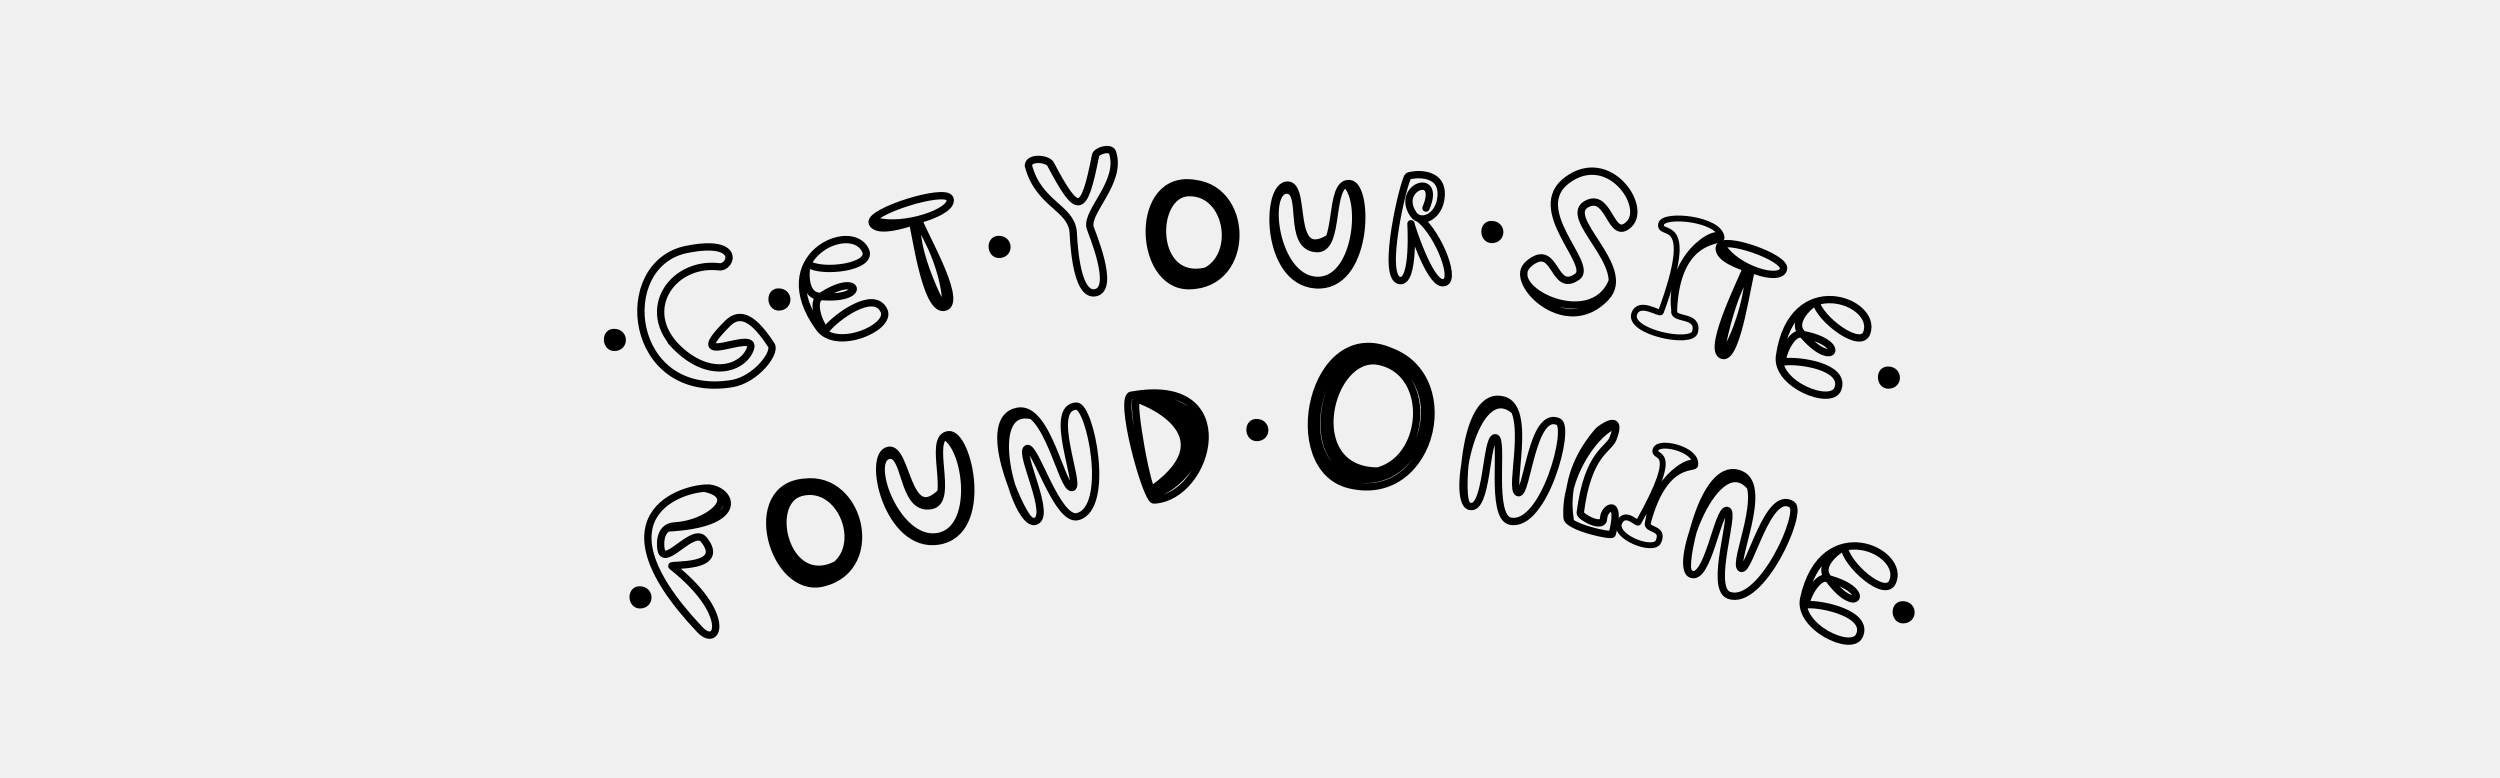
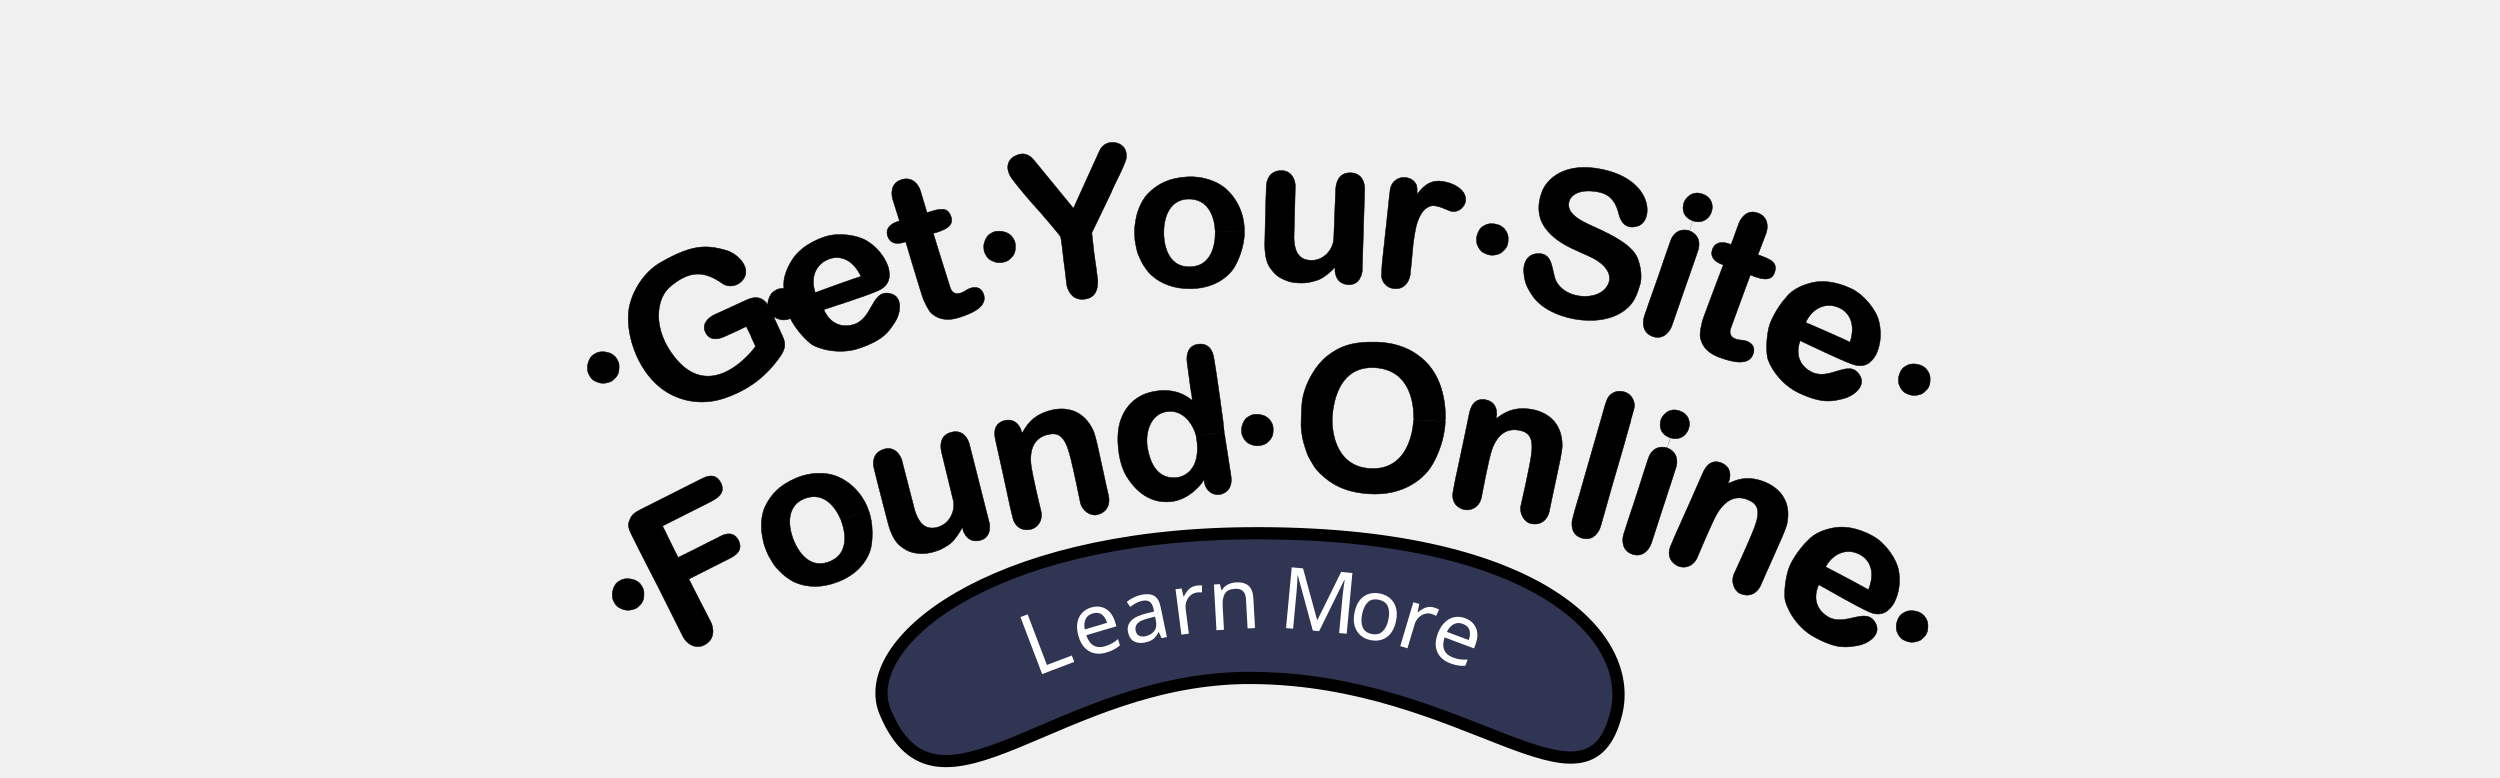
<svg xmlns="http://www.w3.org/2000/svg" width="100%" height="100%" viewBox="0 0 5120 1593" version="1.1" xml:space="preserve" style="fill-rule:evenodd;clip-rule:evenodd;stroke-linecap:round;stroke-linejoin:round;stroke-miterlimit:1.5;">
-   <g id="SEO">
-     <path id="Period" d="M1260.213,681.12C1238.633,677.856 1239.903,711.449 1257.934,711.434C1280.168,711.417 1279.446,681.003 1257.934,681C1240.969,680.997 1242.775,707.291 1259.051,707.118C1278.563,706.91 1278.913,685.145 1259.223,684.994C1244.505,684.881 1245.696,703.348 1259.137,703.105C1277.346,702.776 1275.385,688.963 1259.566,689.312C1246.604,689.597 1244.075,700.842 1263.232,696.96" style="fill:none;stroke:#000;stroke-width:15px;" />
-     <path id="G" d="M1399.033,723.115C1302.138,643.985 1373.186,534.552 1472.806,546.404C1497.823,549.38 1520.388,487.829 1406.125,510.852C1256.474,541.006 1285.619,819.911 1498.54,785.723C1547.76,777.82 1589.719,722.53 1579.677,706.981C1545.502,654.056 1516.932,635.593 1490.211,662.315C1391.633,760.894 1551.025,670.76 1536.96,713.539C1523.462,754.597 1448.425,783.367 1374.105,698.866" style="fill:none;stroke:#000;stroke-width:15px;" />
-     <path id="Period1" d="M1597.17,598.299C1575.59,595.036 1576.861,628.629 1594.892,628.614C1617.126,628.596 1616.403,598.183 1594.892,598.18C1577.927,598.177 1579.733,624.471 1596.009,624.297C1615.521,624.09 1615.871,602.325 1596.181,602.174C1581.463,602.061 1582.654,620.528 1596.095,620.285C1614.304,619.956 1612.343,606.143 1596.524,606.491C1583.562,606.777 1581.033,618.022 1600.19,614.139" style="fill:none;stroke:#000;stroke-width:15px;" />
-     <path id="E" d="M1771.995,511.748C1791.19,547.81 1680.219,560.443 1654.405,540.161C1651.225,537.662 1641.295,602.712 1676.276,606.69C1780.202,618.506 1761.428,551.042 1677.955,609.346C1659.237,622.42 1686.237,683.026 1693.394,673.696C1711.032,650.702 1790.336,591.52 1810.523,636.547C1826.169,671.446 1712.86,719.481 1678.04,671.97C1570.713,525.527 1744.493,449.868 1772.649,513.14" style="fill:none;stroke:#000;stroke-width:15px;" />
-     <path id="T" d="M1794.017,452.559C1849.037,469.08 1955.44,433.683 1945.445,406.893C1936.652,383.324 1777.257,433.984 1786.4,456.554C1795.682,479.467 1860.26,457.227 1867.97,454.823C1872.634,453.369 1894.12,644.929 1936.34,628.734C1972.472,614.874 1882.886,465.739 1881.519,449.542C1881.385,447.961 1864.202,480.615 1911.748,590.743C1948.658,676.237 1941.648,580.69 1907.64,506.887" style="fill:none;stroke:#000;stroke-width:15px;" />
-     <path id="Period2" d="M2048.112,490.639C2026.532,487.376 2027.803,520.968 2045.834,520.954C2068.068,520.936 2067.345,490.523 2045.834,490.52C2028.869,490.517 2030.675,516.81 2046.951,516.637C2066.463,516.43 2066.813,494.665 2047.123,494.514C2032.405,494.401 2033.596,512.868 2047.037,512.625C2065.246,512.296 2063.285,498.483 2047.466,498.831C2034.504,499.116 2031.975,510.362 2051.132,506.479" style="fill:none;stroke:#000;stroke-width:15px;" />
-     <path id="Y" d="M2106.098,339.058C2107.163,320.985 2145.388,324.398 2151.715,336.373C2207.452,441.858 2219.546,441.274 2243.657,318.422C2245.65,308.267 2274.592,300.453 2278.469,312.196C2298.244,372.091 2225.449,431.514 2232.292,464.891C2233.947,472.965 2285.626,590.691 2243.584,599.453C2201.603,608.202 2198.651,482.921 2197.875,474.805C2193.078,424.622 2127.297,418.477 2106.337,339.938" style="fill:none;stroke:#000;stroke-width:15px;" />
-     <path id="O" d="M2447.893,375.889C2320.793,353.365 2328.277,585.206 2434.473,585.106C2565.427,584.983 2561.171,375.086 2434.473,375.063C2334.555,375.045 2338.614,575.485 2434.473,574.29C2549.393,572.858 2550.444,385.88 2434.473,384.838C2347.79,384.059 2355.309,565.473 2434.473,563.797C2541.721,561.526 2527.641,392.069 2434.473,394.472C2358.13,396.442 2357.402,581.979 2470.232,555.185" style="fill:none;stroke:#000;stroke-width:15px;" />
-     <path id="U" d="M2722.508,487.336C2637.699,539.104 2677.193,381.039 2637.69,379.017C2590.848,376.618 2589.434,575.173 2693.989,583.299C2802.789,591.756 2805.35,381.382 2764.854,376.094C2718.582,370.052 2747.009,511.901 2696.485,509.219C2633.823,505.893 2675.231,386.031 2633.736,389.43C2589.773,393.031 2610.834,567.409 2694.299,574.092C2777.584,580.76 2796.212,412.238 2756.33,376.846" style="fill:none;stroke:#000;stroke-width:15px;" />
-     <path id="R" d="M2920.446,426.097C2953.308,348.864 2855.867,383.602 2894.912,439.283C2909.735,460.422 2948.959,444.777 2951.522,400.633C2954.669,346.444 2888.156,357.598 2883.962,360.974C2875.351,367.905 2827.784,566.347 2865.953,574.477C2897.966,581.296 2889.306,453.064 2889.687,458.344C2890.033,463.154 2926.639,576.032 2953.276,578.976C2987.116,582.716 2947.464,480.595 2907.48,448.231" style="fill:none;stroke:#000;stroke-width:15px;" />
-     <path id="Period3" d="M3057.272,460.101C3035.692,456.838 3036.962,490.43 3054.993,490.416C3077.227,490.398 3076.505,459.985 3054.993,459.981C3038.028,459.979 3039.835,486.272 3056.11,486.099C3075.622,485.892 3075.972,464.127 3056.282,463.976C3041.564,463.863 3042.755,482.33 3056.196,482.087C3074.405,481.758 3072.444,467.945 3056.626,468.293C3043.664,468.578 3041.134,479.824 3060.291,475.941" style="fill:none;stroke:#000;stroke-width:15px;" />
-     <path id="S" d="M3302.095,574.889C3260.455,684.399 3066.242,586.824 3135.074,536.78C3187.996,498.303 3180.147,602.414 3230.334,566.56C3265.205,541.647 3127.698,428.934 3209.931,368.557C3294.879,306.186 3374.503,422.706 3336.206,459.39C3298.817,495.204 3296.859,397.918 3253.148,416.041C3190.708,441.929 3347.17,546.965 3288.81,608.999C3215.456,686.971 3114.8,601.145 3120.915,557.715" style="fill:none;stroke:#000;stroke-width:15px;" />
-     <path id="I" d="M3525.648,486.016C3521.852,447.904 3406.28,436.273 3401.986,459.043C3396.533,487.958 3476.823,434.837 3401.396,639.141C3399.254,644.942 3357.356,613.954 3347.059,642.487C3333.549,679.923 3464.674,707.352 3471.474,679.822C3480.503,643.265 3427.866,656.719 3428.567,637.974C3434.532,478.442 3530.573,498.858 3525.648,486.016C3516.646,462.545 3411.547,526.732 3429.652,642.416" style="fill:none;stroke:#000;stroke-width:12px;" />
-     <path id="T1" d="M3528.607,506.29C3555.95,549.762 3644.891,578.706 3652.662,551.336C3659.499,527.256 3527.529,481.961 3521.458,505.413C3515.294,529.222 3569.679,546.169 3576.037,548.398C3579.884,549.746 3491.442,718.25 3527.884,727.974C3559.072,736.297 3580.004,565.453 3587.777,551.45C3588.536,550.083 3559.748,567.46 3532.052,683.489C3510.551,773.564 3557.102,691.536 3574.253,612.61" style="fill:none;stroke:#000;stroke-width:15px;" />
-     <path id="E1" d="M3823.627,680.325C3812.13,719.525 3723.97,650.955 3719.7,618.406C3719.174,614.395 3666.587,653.952 3688.812,681.257C3754.838,762.378 3788.595,701.024 3688.153,684.33C3665.631,680.587 3642.551,742.791 3654.191,741.126C3682.879,737.023 3780.954,750.174 3763.898,796.478C3750.678,832.366 3636.089,787.468 3644.422,729.155C3670.107,549.42 3847.24,616.858 3823.121,681.777" style="fill:none;stroke:#000;stroke-width:15px;" />
-     <path id="Period4" d="M3869.456,758.307C3847.876,755.043 3849.147,788.636 3867.177,788.622C3889.412,788.604 3888.689,758.191 3867.177,758.187C3850.213,758.185 3852.019,784.478 3868.294,784.305C3887.806,784.097 3888.157,762.332 3868.466,762.181C3853.749,762.069 3854.94,780.536 3868.38,780.293C3886.59,779.964 3884.629,766.151 3868.81,766.499C3855.848,766.784 3853.319,778.029 3872.476,774.147" style="fill:none;stroke:#000;stroke-width:15px;" />
-     <path id="Period5" d="M1312.716,1208.384C1291.136,1205.12 1292.407,1238.713 1310.437,1238.698C1332.672,1238.68 1331.949,1208.267 1310.437,1208.264C1293.473,1208.261 1295.279,1234.555 1311.554,1234.382C1331.066,1234.174 1331.417,1212.409 1311.726,1212.258C1297.009,1212.145 1298.199,1230.612 1311.64,1230.369C1329.85,1230.04 1327.889,1216.227 1312.07,1216.575C1299.108,1216.861 1296.578,1228.106 1315.736,1224.224" style="fill:none;stroke:#000;stroke-width:15px;" />
-     <path id="F" d="M1367.219,1081.315C1522.415,1073.405 1502.333,1009.101 1456.323,1000.204C1422.523,993.668 1197.157,1040.173 1433.441,1289.662C1471.258,1329.593 1499.781,1257.018 1376.004,1159.484C1370.13,1154.855 1489.656,1165.777 1441.605,1105.348C1420.385,1078.662 1366.025,1156.308 1354.965,1129.601C1352.197,1122.916 1346.611,1078.777 1382.25,1076.995C1449.705,1073.62 1519.971,1015.871 1442.419,999.879" style="fill:none;stroke:#000;stroke-width:15px;" />
-     <path id="O1" d="M1648.87,987.471C1520.058,995.792 1582.414,1219.215 1685.545,1193.886C1812.719,1162.651 1758.713,959.776 1635.637,989.858C1538.577,1013.581 1590.145,1207.317 1682.975,1183.38C1794.264,1154.683 1750.858,972.809 1637.96,999.352C1553.574,1019.192 1603.984,1193.624 1680.482,1173.187C1784.119,1145.498 1730.179,984.239 1640.249,1008.711C1566.561,1028.764 1609.938,1209.161 1713.171,1156.324" style="fill:none;stroke:#000;stroke-width:15px;" />
-     <path id="U1" d="M1927.179,1008.21C1856.489,1078.035 1858.711,915.126 1819.795,922.21C1773.65,930.61 1817.774,1124.204 1921.409,1108.155C2029.252,1091.454 1983.535,886.091 1942.905,890.224C1896.48,894.947 1956.656,1026.507 1906.863,1035.474C1845.106,1046.596 1857.945,920.435 1818.333,933.252C1776.365,946.832 1836.826,1111.744 1919.601,1099.121C2002.197,1086.527 1981.712,918.22 1934.78,892.91" style="fill:none;stroke:#000;stroke-width:15px;" />
-     <path id="N" d="M2114.357,851.549C2008.714,825.469 2079.353,1074.684 2118.79,1067.944C2156.854,1061.439 2086.121,927.757 2103.218,918.725C2119.651,910.044 2164.962,1069.446 2207.357,1057.958C2275.245,1039.563 2232.939,830.481 2204.445,831.692C2144.623,834.234 2214.725,995.652 2195.625,998.632C2174.302,1001.959 2145.965,830.808 2084.343,842.184C2003.07,857.187 2088.131,1047.055 2107.201,1062.971" style="fill:none;stroke:#000;stroke-width:15px;" />
-     <path id="D" d="M2318.433,809.175C2542.268,769.419 2478.694,1017.818 2363.286,1024.103C2347.234,1024.977 2288.018,807.366 2318.433,809.175C2566.499,823.932 2423.44,1007.361 2363.364,1010.24C2351.127,1010.826 2582.236,862.724 2327.772,817.724C2322.636,816.816 2551.471,860.536 2363.364,1010.24C2351.803,1019.441 2316.395,820.685 2327.772,817.724C2332.734,816.433 2521.213,886.081 2361.889,1000.71" style="fill:none;stroke:#000;stroke-width:15px;" />
-     <path id="Period6" d="M2575.996,865.701C2554.416,862.438 2555.686,896.03 2573.717,896.016C2595.951,895.998 2595.229,865.585 2573.717,865.581C2556.752,865.579 2558.559,891.872 2574.834,891.699C2594.346,891.492 2594.696,869.726 2575.006,869.576C2560.288,869.463 2561.479,887.93 2574.92,887.687C2593.129,887.358 2591.168,873.545 2575.35,873.893C2562.388,874.178 2559.858,885.424 2579.015,881.541" style="fill:none;stroke:#000;stroke-width:15px;" />
-     <path id="O2" d="M2849.065,720.06C2687.012,648.969 2622.162,958.384 2763.667,992.732C2938.162,1035.088 3000.231,755.778 2831.453,714.61C2698.35,682.143 2639.07,948.869 2767.158,978.411C2920.716,1013.828 2982.458,766.587 2828.298,727.552C2713.072,698.376 2664.543,941.032 2770.544,964.517C2914.152,996.332 2950.083,767.378 2825.189,740.31C2722.85,718.13 2662.004,963.568 2820.962,964.723" style="fill:none;stroke:#000;stroke-width:15px;" />
-     <path id="N1" d="M3102.061,841.192C3019.102,770.776 2971.31,1025.362 3009.619,1036.899C3046.595,1048.034 3042.83,896.838 3062.16,896.37C3080.739,895.919 3050.287,1058.814 3093.36,1067.418C3162.333,1081.195 3217.61,875.162 3191.56,863.551C3136.871,839.175 3127.715,1014.92 3109.288,1009.078C3088.716,1002.556 3139.599,836.706 3079.363,819.436C2999.917,796.657 2991.478,1004.537 3001.46,1027.283" style="fill:none;stroke:#000;stroke-width:15px;" />
-     <path id="L" d="M3300.415,874.001C3261.897,893.894 3203.633,978.252 3209.434,1060.466C3210.747,1079.08 3300.392,1099.338 3301.897,1093.548C3322.048,1015.996 3284.555,1039.768 3284.193,1061.487C3283.799,1085.109 3235.345,1057.884 3236.3,1050.391C3251.953,927.664 3294.309,921.438 3303.4,898.46C3325.849,841.715 3276.357,879.118 3273.458,882.453C3190.798,977.543 3217.624,1064.558 3216.025,1069.339" style="fill:none;stroke:#000;stroke-width:15px;" />
-     <path id="I1" d="M3471.813,952.218C3476.597,920.186 3398.465,901.466 3391.042,920.09C3381.615,943.74 3447.818,905.785 3355.544,1070.007C3352.924,1074.67 3329.814,1045.591 3317.092,1068.545C3300.4,1098.661 3386.275,1131.752 3396.368,1109.36C3409.772,1079.626 3370.533,1086.713 3374.673,1071.159C3409.903,938.788 3472.737,963.296 3471.813,952.218C3470.123,931.971 3384.506,977.201 3374.562,1074.943" style="fill:none;stroke:#000;stroke-width:12px;" />
-     <path id="N2" d="M3585.092,997.052C3514.331,914.387 3426.825,1158.192 3462.824,1175.65C3497.57,1192.5 3517.796,1042.616 3536.956,1045.215C3555.372,1047.712 3499.507,1203.729 3540.674,1219.045C3606.596,1243.571 3693.803,1048.892 3669.921,1033.303C3619.782,1000.573 3582.91,1172.65 3565.641,1163.964C3546.361,1154.267 3622.867,998.568 3566.126,971.976C3491.29,936.904 3450.037,1140.824 3456.29,1164.863" style="fill:none;stroke:#000;stroke-width:15px;" />
-     <path id="E2" d="M3876.378,1190.688C3861.936,1228.901 3779.242,1153.829 3777.458,1121.05C3777.238,1117.011 3721.797,1152.457 3741.882,1181.372C3801.553,1267.276 3839.875,1208.665 3740.992,1184.386C3718.819,1178.941 3691.079,1239.212 3702.812,1238.437C3731.728,1236.526 3828.521,1257.092 3807.995,1301.966C3792.086,1336.745 3681.241,1283.269 3693.981,1225.758C3733.251,1048.494 3904.746,1129.199 3875.763,1192.097" style="fill:none;stroke:#000;stroke-width:15px;" />
-     <path id="Period7" d="M3899.579,1238.922C3877.999,1235.658 3879.27,1269.251 3897.3,1269.236C3919.535,1269.219 3918.812,1238.805 3897.3,1238.802C3880.336,1238.799 3882.142,1265.093 3898.417,1264.92C3917.929,1264.712 3918.28,1242.947 3898.589,1242.796C3883.872,1242.683 3885.062,1261.15 3898.503,1260.907C3916.713,1260.578 3914.752,1246.765 3898.933,1247.114C3885.971,1247.399 3883.441,1258.644 3902.598,1254.762" style="fill:none;stroke:#000;stroke-width:15px;" />
+   <g id="Learn-More">
+     <path d="M2554.226,1092.185C3145.918,1086.976 3349.605,1302.898 3309.966,1461.281C3250.424,1699.189 3005.825,1391.756 2565.214,1388.41C2163.972,1385.363 1922.756,1720.206 1813.138,1458.839C1754.745,1319.612 2023.176,1096.859 2554.226,1092.185Z" style="fill:#2f3552;stroke:#000;stroke-width:25px;" />
+     <g transform="matrix(1,0,0,1,0.303095,30.52259)">
+       <g transform="matrix(0.934639,-0.355599,0.355599,0.934639,-343.7612,841.8401)">
+         <text x="2118.136px" y="1356.037px" style="font-family:'ArialRoundedMTBold', 'Arial Rounded MT Bold', sans-serif;font-size:175px;fill:#fff;">L</text>
+       </g>
+       <g transform="matrix(0.95871,-0.284386,0.284386,0.95871,-283.9716,683.6848)">
+         <text x="2212.455px" y="1319.77px" style="font-family:'ArialRoundedMTBold', 'Arial Rounded MT Bold', sans-serif;font-size:175px;fill:#fff;">e</text>
+       </g>
+       <g transform="matrix(0.97866,-0.205488,0.205488,0.97866,-216.1244,501.694)">
+         <text x="2307.357px" y="1291.384px" style="font-family:'ArialRoundedMTBold', 'Arial Rounded MT Bold', sans-serif;font-size:175px;fill:#fff;">a</text>
+       </g>
+       <g transform="matrix(0.991786,-0.127908,0.127908,0.991786,-142.8358,317.9865)">
+         <text x="2404.43px" y="1271.115px" style="font-family:'ArialRoundedMTBold', 'Arial Rounded MT Bold', sans-serif;font-size:175px;fill:#fff;">r</text>
+       </g>
+       <g transform="matrix(0.998465,-0.05539,0.05539,0.998465,-66.04314,139.0902)">
+         <text x="2476.144px" y="1260.953px" style="font-family:'ArialRoundedMTBold', 'Arial Rounded MT Bold', sans-serif;font-size:175px;fill:#fff;">n</text>
+       </g>
+       <g transform="matrix(0.995637,0.093314,-0.093314,0.995637,128.4511,-238.6938)">
+         <text x="2616.598px" y="1254.191px" style="font-family:'ArialRoundedMTBold', 'Arial Rounded MT Bold', sans-serif;font-size:175px;fill:#fff;">M</text>
+       </g>
+       <g transform="matrix(0.979075,0.203498,-0.203498,0.979075,315.6535,-534.0636)">
+         <text x="2754.785px" y="1267.877px" style="font-family:'ArialRoundedMTBold', 'Arial Rounded MT Bold', sans-serif;font-size:175px;fill:#fff;">o</text>
+       </g>
+       <g transform="matrix(0.958453,0.285251,-0.285251,0.958453,486.0893,-760.3395)">
+         <text x="2853.179px" y="1288.504px" style="font-family:'ArialRoundedMTBold', 'Arial Rounded MT Bold', sans-serif;font-size:175px;fill:#fff;">r</text>
+       </g>
+       <g transform="matrix(0.936737,0.350035,-0.350035,0.936737,642.2096,-939.0662)">
+         <text x="2919.023px" y="1307.134px" style="font-family:'ArialRoundedMTBold', 'Arial Rounded MT Bold', sans-serif;font-size:175px;fill:#fff;">e</text>
+       </g>
+     </g>
+   </g>
+   <g id="Copy-Font">
+     <g id="SEO">
+       <path id="Period" d="M1210.846,730.43C1209.016,732.577 1207.116,736.192 1205.819,739.195C1204.426,742.42 1202.981,748.11 1202.981,751.021C1202.981,753.977 1203.305,759.089 1203.711,760.913C1204.037,762.382 1205.52,766.035 1206.818,768.359C1208.735,771.792 1209.696,773.143 1210.846,774.299C1212.749,776.212 1213.595,777.704 1215.618,778.839C1219.18,780.837 1226.152,784.493 1233.077,784.92C1240.314,785.366 1246.401,783.217 1249.739,782.082C1253.605,780.768 1257.767,776.398 1259.849,774.299C1261.537,772.596 1262.584,771.573 1263.972,769.091C1265.279,766.755 1266.533,763.979 1266.902,762.398C1267.632,759.276 1267.956,755.18 1267.956,751.598C1267.956,748.584 1267.744,745.083 1266.541,741.752C1265.013,737.524 1262.944,734.133 1259.849,730.43C1258.31,728.588 1252.181,724.214 1248.799,723.006C1245.704,721.9 1239.088,720.401 1235.416,720.376C1229.949,720.338 1225.429,720.902 1221.394,722.919C1217.489,724.87 1213.477,727.341 1210.846,730.43Z" style="stroke:#000;stroke-width:1px;" />
+       <path id="G" d="M1353.472,794.624C1384.953,819.318 1433.094,832.756 1483.919,815.451C1523.158,802.092 1565.715,777.637 1599.334,727.817C1611.018,710.503 1607.532,698.974 1602.237,687.688C1602.021,687.226 1579.599,638.521 1577.011,632.768C1565.674,607.565 1548.036,605.316 1529.117,614.261C1528.316,614.64 1463.001,644.553 1462.489,644.804C1449.79,651.024 1437.032,663.942 1444.455,679.946C1452.858,698.064 1469.6,695.652 1483.066,689.663C1495.138,684.293 1528.066,669.173 1528.14,668.912C1528.236,668.571 1547.67,709.067 1547.271,709.608C1524.848,739.961 1449.749,815.315 1383.13,733.365C1333.214,671.963 1345.676,610.236 1371.231,588.195C1411.291,553.646 1441.435,553.746 1479.489,580.559C1492.89,590.002 1514.008,586.358 1524.035,569.194C1537.56,546.042 1509.045,519.32 1488.89,513.214C1443.337,499.414 1413.67,503.006 1353.263,537.267C1317.567,557.513 1293.184,598.812 1287.863,633.632C1280.943,678.921 1301.51,753.863 1353.472,794.624Z" style="stroke:#000;stroke-width:1px;" />
+       <path id="Period1" d="M1580.397,600.707C1578.567,602.854 1576.667,606.469 1575.37,609.472C1573.977,612.697 1572.532,618.387 1572.532,621.298C1572.532,624.254 1572.857,629.366 1573.262,631.19C1573.588,632.659 1575.071,636.311 1576.369,638.636C1578.286,642.068 1579.247,643.42 1580.397,644.576C1582.3,646.489 1583.146,647.981 1585.17,649.116C1588.731,651.114 1595.703,654.77 1602.628,655.197C1609.866,655.643 1615.952,653.494 1619.29,652.359C1623.156,651.044 1627.319,646.675 1629.4,644.576C1631.088,642.873 1632.135,641.85 1633.523,639.368C1634.83,637.032 1636.084,634.256 1636.454,632.674C1637.183,629.553 1637.508,625.457 1637.508,621.875C1637.508,618.86 1637.295,615.36 1636.092,612.029C1634.565,607.801 1632.495,604.41 1629.4,600.707C1627.861,598.865 1621.732,594.491 1618.35,593.283C1615.255,592.177 1608.639,590.678 1604.967,590.653C1599.5,590.615 1594.981,591.179 1590.945,593.195C1587.041,595.147 1583.029,597.618 1580.397,600.707Z" style="stroke:#000;stroke-width:1px;" />
+       <path id="e" d="M1605.526,592.871C1605.264,604.044 1610.72,634.462 1618.705,652.034C1625.899,667.867 1644.37,691.498 1660.877,704.194C1672.89,713.434 1717.169,727.86 1760.131,713.168C1812.125,695.386 1821.307,677.04 1833.258,659.039C1843.466,643.664 1850.772,608.909 1824.836,601.605C1783.578,589.987 1789.339,654.281 1746.025,665.248C1702.46,676.278 1687.021,634.17 1687.34,634.061C1708.908,626.734 1772.633,606.712 1798.326,595.337C1824.154,583.902 1823.462,563.369 1819.41,547.709C1819.312,547.328 1763.733,566.15 1763.294,565.962C1762.66,565.689 1669.619,598.937 1669.543,598.714C1659.376,568.783 1670.179,540.296 1698.489,530.249C1721.358,522.134 1747.28,532.005 1763.294,565.962C1763.335,566.048 1819.434,547.783 1819.41,547.709C1815.55,535.702 1804.324,511.333 1775.699,493.586C1754.73,480.585 1715.817,476.107 1689.65,484.771C1650.692,497.669 1631.319,517.924 1622.355,532.101C1600.174,567.179 1605.663,587.005 1605.526,592.871Z" style="stroke:#000;stroke-width:1px;" />
+       <path id="t" d="M1841.653,452.775C1838.074,453.298 1810.506,461.242 1817.797,483.473C1825.487,506.918 1851.852,496.052 1854.447,495.359C1854.56,495.329 1867.617,537.841 1867.697,538.049C1867.801,538.317 1883.542,589.937 1883.771,590.568C1884.031,591.282 1889.82,610.601 1891.397,613.73C1892.822,616.556 1900.457,635.32 1907.963,641.825C1917.922,650.456 1934.157,659.966 1965.28,649.961C1986.966,642.989 2025.379,628.691 2013.819,600.773C2007.467,585.434 1991.142,585.416 1976.038,596.086C1975.824,596.237 1952.347,612.49 1945.315,586.828C1945.241,586.559 1927.332,529.415 1927.299,529.35C1927.268,529.288 1911.104,478.055 1911.818,477.849C1929.842,472.631 1954.807,465.021 1947.925,444.183C1940.47,421.608 1923.168,427.882 1898.716,435.426C1898.327,435.545 1885.023,390.551 1884.965,390.371C1881.731,380.284 1870.444,361.156 1847.355,367.578C1821.372,374.805 1826.168,400.783 1828.186,408.018C1828.885,410.525 1841.776,452.758 1841.653,452.775Z" style="stroke:#000;stroke-width:1px;" />
+       <path id="Period2" d="M2022.555,483.437C2020.725,485.585 2018.825,489.2 2017.528,492.203C2016.135,495.428 2014.69,501.118 2014.69,504.029C2014.69,506.985 2015.015,512.096 2015.42,513.921C2015.747,515.39 2017.229,519.042 2018.527,521.367C2020.444,524.799 2021.405,526.151 2022.555,527.307C2024.458,529.22 2025.304,530.712 2027.328,531.847C2030.889,533.845 2037.862,537.501 2044.786,537.928C2052.024,538.374 2058.11,536.225 2061.448,535.09C2065.315,533.775 2069.477,529.406 2071.558,527.307C2073.246,525.604 2074.293,524.581 2075.682,522.099C2076.988,519.763 2078.242,516.986 2078.612,515.405C2079.341,512.284 2079.666,508.188 2079.666,504.606C2079.666,501.591 2079.454,498.091 2078.25,494.76C2076.723,490.532 2074.653,487.141 2071.558,483.437C2070.019,481.596 2063.89,477.222 2060.508,476.014C2057.413,474.908 2050.797,473.409 2047.125,473.384C2041.658,473.346 2037.139,473.909 2033.103,475.926C2029.199,477.878 2025.187,480.349 2022.555,483.437Z" style="stroke:#000;stroke-width:1px;" />
+       <path id="Y" d="M2077.955,319.962C2060.011,329.637 2060.609,349.61 2072.191,365.453C2089.575,389.232 2119.135,422.459 2122.482,425.855C2127.633,431.084 2172.207,483.219 2172.362,485.328C2172.742,490.496 2174.403,495.844 2176.614,517.337C2177.756,528.441 2178.697,536.542 2180.602,549.376C2182.172,559.957 2184.136,582.098 2184.668,584.301C2188.511,600.195 2199.272,615.813 2221.816,612.628C2244.371,609.44 2248.641,591.9 2248.2,574.126C2248.183,573.413 2245.694,553.626 2244.907,548.063C2244.099,542.35 2240.744,520.641 2240.504,517.216C2240.332,514.755 2236.186,477.55 2236.055,477.162C2235.893,476.682 2274.772,396.681 2275.325,395.094C2280.04,381.555 2305.966,335.266 2306.789,322.537C2307.691,308.589 2302.96,300.174 2292.614,294.725C2284.698,290.556 2262.275,287.216 2251.937,308.622C2251.476,309.577 2198.666,426.126 2198.389,426.2C2198.005,426.303 2120.096,331.133 2119.607,330.48C2107.798,314.73 2094.716,310.924 2077.955,319.962Z" style="stroke:#000;stroke-width:1px;" />
+       <path id="o" d="M2329.541,435.324C2327.524,440.503 2324.523,458.148 2323.79,466.651C2323.254,472.87 2323.838,485.72 2324.339,491.872C2324.6,495.086 2328.338,512.515 2329.13,515.933C2329.808,518.855 2338.21,537.888 2341.825,543.212C2351.327,557.208 2353.751,560.096 2362.72,567.389C2379.39,580.943 2404.24,591.895 2439.666,591.267C2495.904,590.269 2520.229,558.072 2524.873,551.913C2534.466,539.192 2549.943,502.778 2548.522,473.201C2548.519,473.154 2488.648,474.981 2488.619,475.117C2488.596,475.221 2492.827,543.24 2439.486,546.285C2386.385,549.316 2383.377,489.994 2383.456,476.379C2383.706,433.037 2403.389,407.967 2433.793,407.643C2489.977,407.044 2488.65,475.249 2488.619,475.117C2488.552,474.84 2548.371,473.061 2548.522,473.201C2548.53,473.209 2551.298,426.368 2514.481,390.25C2493.036,369.212 2459.859,360.651 2432.338,362.181C2392.453,364.398 2372.228,377.548 2355.971,391.756C2337.901,407.549 2331.656,429.897 2329.541,435.324Z" style="stroke:#000;stroke-width:1px;" />
+       <path id="u" d="M2652.825,380.884C2653.039,374.523 2648.772,349.903 2625.383,349.425C2598.449,348.875 2593.892,371.391 2593.469,380.294C2592.295,405.051 2590.115,500.765 2590.138,502.497C2590.32,515.671 2591.937,532.915 2599.243,545.544C2601.487,549.424 2609.364,560.118 2616.365,565.179C2623.293,570.189 2634.829,576.139 2648.053,578.368C2660.421,580.452 2674.989,579.615 2680.513,578.397C2693.173,575.607 2700.096,573.897 2708.039,569.114C2717.235,563.577 2727.876,554.139 2733.789,547.737C2734,547.509 2730.407,582.065 2762.191,583.018C2784.949,583.701 2790.175,559.758 2789.912,552.701C2789.895,552.242 2794.838,388.552 2794.872,387.45C2795.167,377.89 2791.695,355.07 2767.102,353.938C2745.921,352.963 2737.245,367.089 2735.49,386.086C2735.405,387.005 2731.586,485.959 2731.586,486.522C2731.607,508.383 2713.687,532.189 2687.71,533.123C2653.916,534.338 2650.727,504.981 2650.085,486.952C2650.07,486.534 2652.628,386.748 2652.825,380.884Z" style="stroke:#000;stroke-width:1px;" />
+       <path id="r" d="M2877.892,363.434C2867.885,362.496 2850.716,367.271 2846.998,388.569C2845.701,396 2840.272,452.371 2839.317,459.181C2838.261,466.716 2835.362,495.543 2835.111,498.274C2834.665,503.133 2832.809,516.12 2830.819,537.617C2830.755,538.3 2829.115,557.25 2829.362,565.532C2829.563,572.316 2835.267,588.753 2854.693,591.036C2872.468,593.125 2883.739,582.273 2887.797,564.671C2888.477,561.723 2887.735,563.76 2890.879,535.838C2891.604,529.408 2893.033,513.22 2893.25,509.935C2894.309,493.942 2899.106,467.444 2900.925,461.141C2908.644,434.402 2918.925,426.369 2927.648,422.774C2941.956,416.879 2965.208,431.71 2972.473,432.867C2982.462,434.457 2991.583,430.684 2998.01,420.956C3001.687,415.391 3003.21,407.816 2999.619,398.518C2995.655,388.254 2979.238,374.577 2952.482,371.227C2925.849,367.892 2911.297,386.035 2902.866,397.267C2902.817,397.331 2902.882,382.223 2900.165,377.267C2897.18,371.82 2890.975,364.662 2877.892,363.434Z" style="stroke:#000;stroke-width:1px;" />
+       <path id="Period3" d="M3031.714,468.168C3029.884,470.316 3027.985,473.931 3026.687,476.934C3025.294,480.159 3023.85,485.848 3023.85,488.76C3023.85,491.716 3024.174,496.827 3024.579,498.652C3024.906,500.12 3026.389,503.773 3027.687,506.098C3029.604,509.53 3030.565,510.882 3031.714,512.038C3033.618,513.951 3034.464,515.443 3036.487,516.578C3040.049,518.576 3047.021,522.232 3053.946,522.659C3061.183,523.105 3067.27,520.956 3070.608,519.821C3074.474,518.506 3078.636,514.137 3080.717,512.038C3082.406,510.335 3083.453,509.312 3084.841,506.83C3086.147,504.494 3087.401,501.717 3087.771,500.136C3088.501,497.015 3088.825,492.919 3088.825,489.336C3088.825,486.322 3088.613,482.822 3087.41,479.491C3085.882,475.262 3083.812,471.872 3080.717,468.168C3079.178,466.327 3073.05,461.953 3069.668,460.745C3066.573,459.639 3059.956,458.14 3056.284,458.115C3050.817,458.077 3046.298,458.64 3042.263,460.657C3038.358,462.609 3034.346,465.08 3031.714,468.168Z" style="stroke:#000;stroke-width:1px;" />
+       <path id="S" d="M3163.978,465.885C3192.29,506.499 3246.92,516.904 3272.735,534.767C3315.348,564.254 3292.609,597.494 3264.529,604.628C3230.861,613.181 3191.468,597.639 3183.732,566.989C3177.249,541.299 3176.34,515.978 3145.736,519.719C3124.188,522.352 3118.688,544.533 3120.906,560.204C3122.506,571.505 3122.499,582.393 3138.686,605.944C3156.244,631.492 3190.088,646.881 3222.981,653.095C3240.414,656.388 3285.302,661.859 3320.258,640.176C3347.775,623.107 3352.581,602.466 3358.793,582.713C3362.039,572.39 3362.46,552.473 3354.201,530.114C3343.817,502.004 3301.187,481.55 3271.488,467.656C3248.55,456.925 3207.102,441.753 3213.167,414.17C3217.047,396.52 3239.154,386.451 3274.157,393.407C3291.794,396.912 3306.761,407.024 3314.13,433.833C3315.564,439.049 3321.07,473.97 3354.65,462.82C3387.108,452.042 3386.448,369.103 3281.572,346.899C3204.659,330.616 3167.412,366.234 3157.417,394.163C3148.929,417.884 3148.092,443.096 3163.978,465.885Z" style="stroke:#000;stroke-width:1px;" />
+       <path id="i" d="M3467.147,452.263C3467.152,452.265 3460.076,472.639 3460.06,472.633C3444.498,467.574 3427.601,473.607 3420.897,494.571C3420.778,494.944 3421.909,491.286 3411.522,521.141C3407.375,533.057 3400.417,553.254 3397.975,560.81C3395.46,568.592 3382.722,604.022 3380.564,610.072C3380.325,610.741 3367.559,647.531 3367.322,648.325C3363.8,660.164 3363.13,681.379 3384.74,689.116C3405.099,696.405 3418.805,681.254 3423.948,667.361C3424.347,666.284 3435.555,634.182 3435.621,633.789C3435.652,633.601 3448.155,597.375 3448.385,596.883C3448.695,596.217 3467.765,541.659 3467.9,541.123C3468.159,540.096 3478.456,510.463 3478.488,510.326C3483.068,490.697 3474.163,478.398 3460.06,472.633C3460.052,472.63 3467.065,452.232 3467.147,452.263C3481.674,457.81 3498.126,452.205 3504.783,435.033C3509.45,422.995 3507.193,405.223 3487.703,397.669C3464.736,388.767 3451.36,407.241 3448.774,414.69C3444.067,428.255 3446.957,445.016 3467.147,452.263Z" style="stroke:#000;stroke-width:1px;" />
+       <path id="t1" d="M3544.702,500.746C3541.545,498.981 3514.84,488.496 3507.087,510.571C3498.911,533.85 3526.442,541.285 3528.922,542.315C3529.03,542.36 3513.502,584.034 3513.44,584.247C3513.359,584.523 3494.414,635.055 3494.212,635.695C3493.983,636.42 3486.812,655.269 3486.158,658.713C3485.568,661.821 3480.199,681.355 3482.193,691.086C3484.837,703.996 3491.925,721.425 3522.705,732.438C3544.153,740.112 3583.33,752.16 3591.159,722.975C3595.461,706.94 3582.521,696.985 3564.044,696.253C3563.782,696.243 3535.262,694.841 3545.309,670.202C3545.415,669.944 3566.002,613.709 3566.016,613.638C3566.029,613.569 3584.402,563.087 3585.093,563.358C3602.568,570.194 3627.006,579.357 3634.235,558.638C3642.067,536.19 3624.522,530.633 3600.532,521.728C3600.151,521.586 3616.994,477.794 3617.058,477.615C3620.633,467.644 3623.327,445.598 3601.101,436.634C3576.09,426.546 3564.076,450.073 3561.272,457.041C3560.3,459.456 3544.81,500.806 3544.702,500.746Z" style="stroke:#000;stroke-width:1px;" />
+       <path id="e1" d="M3655.861,611.661C3647.984,619.589 3631.017,645.418 3624.722,663.664C3619.05,680.103 3616.196,709.961 3619.441,730.532C3621.802,745.502 3644.011,786.435 3685.298,805.33C3735.265,828.197 3754.55,821.199 3775.608,816.358C3793.594,812.223 3822.807,792.027 3809.009,768.883C3787.061,732.065 3747.008,782.689 3708.029,760.848C3668.824,738.881 3686.59,697.7 3686.896,697.841C3707.59,707.362 3767.612,736.674 3794.083,746.095C3820.694,755.566 3834.318,740.188 3842.152,726.036C3842.342,725.692 3789.059,701.114 3788.87,700.675C3788.597,700.041 3698.201,660.159 3698.3,659.945C3711.513,631.228 3738.952,617.987 3766.409,630.173C3788.589,640.016 3800.609,665.014 3788.87,700.675C3788.84,700.766 3842.118,726.106 3842.152,726.036C3847.612,714.666 3856.23,689.258 3847.666,656.685C3841.393,632.824 3816.233,602.802 3791.284,591.087C3754.137,573.645 3726.142,575.016 3709.883,579.137C3669.652,589.334 3659.996,607.499 3655.861,611.661Z" style="stroke:#000;stroke-width:1px;" />
+       <path id="Period4" d="M3895.839,755.395C3894.009,757.542 3892.109,761.157 3890.812,764.16C3889.419,767.385 3887.974,773.075 3887.974,775.986C3887.974,778.942 3888.298,784.054 3888.704,785.878C3889.03,787.347 3890.513,791 3891.811,793.324C3893.728,796.757 3894.689,798.108 3895.839,799.264C3897.742,801.177 3898.588,802.669 3900.612,803.804C3904.173,805.802 3911.145,809.458 3918.07,809.885C3925.307,810.331 3931.394,808.182 3934.732,807.047C3938.598,805.733 3942.76,801.363 3944.842,799.264C3946.53,797.561 3947.577,796.538 3948.965,794.056C3950.272,791.72 3951.526,788.944 3951.895,787.363C3952.625,784.241 3952.949,780.145 3952.949,776.563C3952.949,773.549 3952.737,770.048 3951.534,766.717C3950.006,762.489 3947.937,759.098 3944.842,755.395C3943.303,753.553 3937.174,749.179 3933.792,747.971C3930.697,746.865 3924.081,745.366 3920.409,745.341C3914.942,745.303 3910.423,745.867 3906.387,747.883C3902.482,749.835 3898.47,752.306 3895.839,755.395Z" style="stroke:#000;stroke-width:1px;" />
+       <path id="Period5" d="M1261.749,1195.225C1259.919,1197.372 1258.02,1200.987 1256.722,1203.99C1255.329,1207.215 1253.885,1212.905 1253.885,1215.816C1253.885,1218.772 1254.209,1223.884 1254.614,1225.708C1254.941,1227.177 1256.424,1230.83 1257.722,1233.154C1259.638,1236.587 1260.6,1237.938 1261.749,1239.094C1263.653,1241.008 1264.499,1242.499 1266.522,1243.634C1270.083,1245.632 1277.056,1249.289 1283.98,1249.715C1291.218,1250.161 1297.305,1248.013 1300.643,1246.877C1304.509,1245.563 1308.671,1241.193 1310.752,1239.094C1312.441,1237.391 1313.487,1236.368 1314.876,1233.886C1316.182,1231.55 1317.436,1228.774 1317.806,1227.193C1318.536,1224.071 1318.86,1219.976 1318.86,1216.393C1318.86,1213.379 1318.648,1209.878 1317.444,1206.548C1315.917,1202.319 1313.847,1198.928 1310.752,1195.225C1309.213,1193.383 1303.085,1189.009 1299.703,1187.801C1296.608,1186.696 1289.991,1185.197 1286.319,1185.171C1280.852,1185.133 1276.333,1185.697 1272.298,1187.714C1268.393,1189.665 1264.381,1192.136 1261.749,1195.225Z" style="stroke:#000;stroke-width:1px;" />
+       <path id="F" d="M1288.352,1068.094C1284.588,1078.11 1289.973,1087.949 1294.948,1098.159C1307.85,1124.639 1336.274,1179.225 1347.282,1201.013C1358.459,1223.133 1354.263,1215.193 1368.518,1243.407C1374.208,1254.669 1388.304,1283.113 1398.048,1302.398C1408.484,1323.053 1427.813,1328.386 1442.101,1321.168C1465.32,1309.436 1461.723,1285.665 1455.677,1273.699C1454.568,1271.503 1410.301,1186.133 1411.056,1185.751C1417.821,1182.333 1428.756,1176.808 1453.835,1164.137C1481.194,1150.314 1476.292,1152.777 1494.774,1143.439C1504.587,1138.481 1523.184,1127.903 1512.435,1106.628C1502.677,1087.314 1484.593,1093.706 1477.639,1097.219C1449.425,1111.474 1389.605,1141.758 1388.895,1141.525C1388.185,1141.291 1357.447,1078.274 1357.11,1077.607C1357.084,1077.556 1438.211,1036.245 1454.531,1028C1471.969,1019.19 1486.044,1008.207 1476.247,988.816C1471.822,980.057 1462.377,967.667 1437.776,980.097C1401.075,998.64 1339.684,1029.522 1311.855,1043.535C1295.458,1051.791 1292.718,1056.477 1288.352,1068.094Z" style="stroke:#000;stroke-width:1px;" />
+       <path id="o1" d="M1559.319,1082.513C1559.182,1088.07 1562.358,1105.684 1564.559,1113.93C1566.169,1119.961 1571.088,1131.847 1573.649,1137.462C1574.988,1140.396 1584.428,1155.516 1586.335,1158.461C1587.966,1160.979 1602.338,1176.022 1607.548,1179.8C1621.242,1189.733 1624.503,1191.624 1635.417,1195.434C1655.702,1202.514 1682.795,1204.366 1715.898,1191.732C1768.447,1171.675 1780.378,1133.127 1782.652,1125.756C1787.349,1110.531 1789.525,1071.025 1778.134,1043.692C1778.116,1043.649 1722.431,1065.721 1722.45,1065.858C1722.464,1065.964 1749.566,1128.494 1700.437,1149.49C1651.529,1170.392 1628.534,1115.626 1623.979,1102.796C1609.48,1061.95 1619.469,1031.681 1647.951,1021.041C1700.586,1001.378 1722.524,1065.972 1722.45,1065.858C1722.293,1065.621 1777.945,1043.613 1778.134,1043.692C1778.145,1043.697 1764.824,998.704 1717.922,977.254C1690.601,964.759 1656.49,967.986 1631.129,978.781C1594.372,994.425 1579.822,1013.667 1569.363,1032.556C1557.739,1053.55 1559.462,1076.691 1559.319,1082.513Z" style="stroke:#000;stroke-width:1px;" />
+       <path id="u1" d="M1846.93,942.23C1845.392,936.055 1834.538,913.548 1811.914,919.502C1785.861,926.358 1787.652,949.26 1789.688,957.938C1795.346,982.068 1819.493,1074.712 1819.991,1076.371C1823.777,1088.99 1830.061,1105.13 1840.55,1115.272C1843.772,1118.387 1854.279,1126.512 1862.399,1129.46C1870.436,1132.378 1883.161,1134.937 1896.489,1133.454C1908.955,1132.068 1922.735,1127.268 1927.713,1124.583C1939.123,1118.427 1945.311,1114.886 1951.639,1108.108C1958.964,1100.261 1966.61,1088.267 1970.541,1080.49C1970.681,1080.212 1976.701,1114.429 2007.528,1106.631C2029.601,1101.048 2028.061,1076.59 2025.874,1069.875C2025.731,1069.438 1985.603,910.666 1985.334,909.597C1982.996,900.323 1973.4,879.329 1949.439,884.984C1928.802,889.854 1924.332,905.817 1927.853,924.567C1928.023,925.475 1951.483,1021.683 1951.638,1022.224C1957.652,1043.242 1946.946,1071.049 1922.22,1079.07C1890.055,1089.504 1878.938,1062.147 1873.378,1044.984C1873.249,1044.587 1848.348,947.924 1846.93,942.23Z" style="stroke:#000;stroke-width:1px;" />
+       <path id="n" d="M2057.653,861.247C2045.986,864.009 2032.466,872.674 2038.618,900.582C2044.96,929.346 2057.995,986.683 2062.85,1010.605C2067.78,1034.897 2068.544,1036.769 2073.898,1059.435C2079.697,1083.988 2099.006,1087.35 2111.617,1084.007C2125.672,1080.282 2137.323,1064.933 2131.336,1044.062C2131.262,1043.807 2113.048,969.007 2111.365,949.351C2108.491,915.78 2120.813,896.223 2145.539,890.098C2166.653,884.867 2180.003,891.933 2190.28,929.237C2198.42,958.789 2212.347,1028.264 2212.381,1028.454C2215.382,1045.383 2232.936,1057.073 2245.79,1054.41C2269.972,1049.401 2273.399,1029.176 2270.468,1015.88C2270.416,1015.645 2264.738,991.214 2263.844,986.494C2261.953,976.514 2264.573,990.931 2258.558,961.852C2256.335,951.108 2247.147,909.864 2247.022,909.395C2246.887,908.885 2242.142,888.93 2239.683,883.38C2219.198,837.13 2180.624,833.513 2153.805,839.874C2110.374,850.175 2099.657,877.514 2093.391,886.883C2093.234,887.118 2086.759,854.354 2057.653,861.247Z" style="stroke:#000;stroke-width:1px;" />
+       <path id="d" d="M2371.129,800.536C2322.822,805.934 2301.262,838.194 2293.461,865.686C2284.956,895.661 2289.646,946.864 2307.182,975.467C2321.312,998.514 2349.268,1031.314 2395.979,1027.616C2440.106,1024.121 2465.887,983.001 2465.889,983.02C2467.911,1006.654 2485.344,1014.953 2498.131,1012.764C2513.801,1010.082 2524.867,996.613 2520.933,973.724C2520.527,971.358 2507.169,884.467 2507.515,884.42C2508.051,884.347 2449.787,892.756 2449.827,892.982C2462.583,965.731 2421.095,976.845 2410.01,977.996C2368.719,982.282 2355.248,945.422 2350.303,918.59C2344.542,887.339 2355.466,847.983 2389.523,842.975C2422.551,838.119 2443.427,867.897 2449.827,892.982C2449.924,893.364 2506.836,884.443 2507.515,884.42C2508.132,884.4 2490.537,756.858 2486.996,738.919C2485.755,732.631 2483.97,701.177 2453.687,704.92C2434.039,707.348 2429.078,725.358 2431.041,741.027C2436.121,781.588 2441.947,820.395 2441.754,820.235C2413.463,796.691 2384.658,799.024 2371.129,800.536Z" style="stroke:#000;stroke-width:1px;" />
+       <path id="Period6" d="M2550.438,858.499C2548.608,860.647 2546.709,864.262 2545.411,867.265C2544.018,870.49 2542.574,876.179 2542.574,879.091C2542.574,882.046 2542.898,887.158 2543.303,888.982C2543.63,890.451 2545.113,894.104 2546.411,896.429C2548.328,899.861 2549.289,901.213 2550.438,902.369C2552.342,904.282 2553.188,905.774 2555.211,906.909C2558.773,908.907 2565.745,912.563 2572.67,912.99C2579.907,913.436 2585.994,911.287 2589.332,910.152C2593.198,908.837 2597.36,904.468 2599.441,902.369C2601.13,900.666 2602.177,899.643 2603.565,897.161C2604.872,894.825 2606.125,892.048 2606.495,890.467C2607.225,887.346 2607.549,883.25 2607.549,879.667C2607.549,876.653 2607.337,873.153 2606.134,869.822C2604.606,865.593 2602.536,862.203 2599.441,858.499C2597.902,856.658 2591.774,852.284 2588.392,851.076C2585.297,849.97 2578.68,848.471 2575.008,848.446C2569.541,848.408 2565.022,848.971 2560.987,850.988C2557.082,852.94 2553.07,855.411 2550.438,858.499Z" style="stroke:#000;stroke-width:1px;" />
+       <path id="O" d="M2675.271,790.156C2670.487,802.726 2666.66,816.341 2665.958,830.653C2665.548,839.012 2664.355,861.865 2664.501,870.137C2664.711,881.983 2666.823,892.255 2667.511,896.908C2668.099,900.887 2675.431,927.554 2679.684,935.06C2690.863,954.793 2692.776,959.36 2703.97,970.077C2724.775,989.997 2752.302,1008.015 2803.159,1011.351C2878.403,1016.287 2914.428,976.332 2923.83,965.29C2937.677,949.025 2957.76,908.663 2959.996,863.227C2959.999,863.164 2894.992,859.859 2894.938,860.037C2894.897,860.173 2893.135,963.762 2806.867,959.531C2728.797,955.702 2727.033,870.064 2728.614,851.88C2733.649,793.991 2759.027,749.037 2816.99,753.12C2903.436,759.209 2894.966,860.216 2894.938,860.037C2894.879,859.66 2959.809,863.025 2959.996,863.227C2960.006,863.239 2965.925,792.937 2925.544,746.972C2896.349,713.739 2856.506,701.533 2819.566,700.592C2766.029,699.229 2741.3,710.996 2717.654,729.609C2692.374,749.509 2678.048,782.858 2675.271,790.156Z" style="stroke:#000;stroke-width:1px;" />
+       <path id="n1" d="M3042.645,818.712C3030.874,816.432 3014.987,818.77 3009.117,846.738C3003.068,875.566 2991.369,933.19 2985.956,956.992C2980.46,981.162 2980.387,983.182 2975.945,1006.044C2971.134,1030.81 2987.351,1041.816 3000.221,1043.955C3014.564,1046.34 3031.497,1037.14 3034.623,1015.654C3034.661,1015.391 3048.821,939.72 3055.371,921.111C3066.558,889.327 3085.832,876.568 3110.889,881.154C3132.286,885.07 3141.549,897 3135.574,935.23C3130.841,965.515 3114.963,1034.571 3114.916,1034.757C3110.689,1051.423 3121.882,1069.298 3134.694,1072.157C3158.797,1077.537 3170.239,1060.51 3173.035,1047.186C3173.084,1046.95 3177.956,1022.345 3179.082,1017.676C3181.463,1007.8 3177.922,1022.02 3184.398,993.039C3186.79,982.332 3195.378,940.959 3195.457,940.48C3195.543,939.959 3199.424,919.818 3199.466,913.748C3199.814,863.166 3166.141,844.006 3139.079,838.774C3095.254,830.302 3074.242,850.814 3064.678,856.777C3064.437,856.927 3072.01,824.399 3042.645,818.712Z" style="stroke:#000;stroke-width:1px;" />
+       <path id="l" d="M3286.28,832.829C3285.88,834.031 3279.114,857.829 3278.962,858.642C3278.837,859.315 3261.423,919.449 3261.214,920.465C3261.071,921.154 3245.17,976.364 3244.992,976.774C3244.76,977.309 3234.751,1012.768 3234.637,1013.284C3234.504,1013.878 3225.994,1042.388 3225.845,1042.819C3225.686,1043.28 3219.974,1064.147 3219.73,1066.14C3218.327,1077.606 3218.959,1095.932 3239.998,1102.105C3257.761,1107.316 3271.281,1097.302 3277.606,1079.558C3278.777,1076.273 3279.89,1071.553 3280.16,1070.649C3280.351,1070.007 3285.641,1051.564 3285.876,1050.705C3286.047,1050.083 3303.399,989.178 3303.653,987.841C3303.862,986.74 3320.881,929.221 3321.067,928.221C3321.243,927.275 3335.722,876.15 3335.965,875.537C3336.079,875.25 3344.098,847.558 3343.99,847.893C3343.87,848.267 3346.723,837.716 3347.263,832.966C3348.06,825.967 3345.008,807.852 3325.905,802.395C3310.145,797.893 3296.641,806.059 3291.536,817.545C3289.052,823.133 3286.595,831.881 3286.28,832.829Z" style="stroke:#000;stroke-width:1px;" />
+       <path id="i1" d="M3420.825,896.628C3420.829,896.629 3414.17,917.143 3414.154,917.138C3398.492,912.398 3381.722,918.774 3375.447,939.87C3375.335,940.245 3376.391,936.565 3366.615,966.625C3362.712,978.624 3356.167,998.959 3353.88,1006.562C3351.524,1014.394 3339.511,1050.077 3337.476,1056.169C3337.252,1056.842 3325.238,1093.885 3325.018,1094.684C3321.737,1106.593 3321.5,1127.816 3343.263,1135.111C3363.767,1141.984 3377.161,1126.557 3382.02,1112.562C3382.397,1111.477 3392.948,1079.153 3393.005,1078.758C3393.033,1078.57 3404.795,1042.096 3405.014,1041.6C3405.312,1040.928 3423.264,985.993 3423.389,985.454C3423.627,984.422 3433.317,954.585 3433.346,954.448C3437.525,934.729 3428.372,922.614 3414.154,917.138C3414.146,917.135 3420.742,896.598 3420.825,896.628C3435.461,901.877 3451.796,895.938 3458.101,878.633C3462.522,866.503 3459.903,848.781 3440.263,841.626C3417.119,833.194 3404.123,851.936 3401.689,859.437C3397.259,873.095 3400.49,889.794 3420.825,896.628Z" style="stroke:#000;stroke-width:1px;" />
+       <path id="n2" d="M3525.996,948.215C3514.958,943.533 3498.932,942.511 3487.365,968.643C3475.444,995.578 3451.998,1049.501 3441.746,1071.653C3431.335,1094.148 3430.843,1096.109 3421.737,1117.544C3411.872,1140.765 3425.441,1154.907 3437.583,1159.681C3451.115,1165.001 3469.593,1159.53 3477.126,1139.166C3477.218,1138.917 3506.829,1067.855 3517.112,1051.018C3534.674,1022.263 3556.183,1013.798 3579.736,1023.503C3599.848,1031.79 3606.422,1045.388 3592.615,1081.535C3581.677,1110.17 3551.763,1174.403 3551.678,1174.576C3544.072,1189.995 3551.297,1209.809 3563.232,1215.275C3585.686,1225.557 3600.423,1211.288 3605.933,1198.838C3606.031,1198.618 3615.921,1175.567 3617.995,1171.235C3622.38,1162.072 3615.955,1175.242 3628.326,1148.246C3632.896,1138.272 3649.913,1099.596 3650.091,1099.143C3650.283,1098.652 3658.275,1079.761 3659.58,1073.833C3670.457,1024.433 3641.514,998.679 3616.135,987.925C3575.037,970.509 3550.212,986.195 3539.616,990.035C3539.349,990.131 3553.532,959.895 3525.996,948.215Z" style="stroke:#000;stroke-width:1px;" />
+       <path id="e2" d="M3700.319,1109.261C3691.886,1116.595 3673.084,1141.12 3665.477,1158.859C3658.624,1174.842 3653.605,1204.413 3655.343,1225.165C3656.609,1240.268 3675.779,1282.709 3715.581,1304.559C3763.751,1331.002 3783.495,1325.427 3804.848,1322.131C3823.088,1319.317 3853.693,1301.301 3841.617,1277.214C3822.407,1238.896 3778.776,1286.47 3741.49,1261.85C3703.988,1237.087 3724.704,1197.308 3724.999,1197.471C3744.945,1208.474 3802.674,1242.077 3828.389,1253.4C3854.24,1264.783 3868.948,1250.437 3877.791,1236.892C3878.005,1236.564 3826.652,1208.172 3826.496,1207.721C3826.27,1207.069 3739.017,1160.712 3739.131,1160.506C3754.399,1132.827 3782.729,1121.618 3809.226,1135.77C3830.631,1147.203 3840.8,1173.009 3826.496,1207.721C3826.46,1207.809 3877.752,1236.96 3877.791,1236.892C3884.064,1225.951 3894.508,1201.237 3888.338,1168.127C3883.818,1143.873 3860.911,1112.099 3836.88,1098.599C3801.101,1078.5 3773.081,1077.829 3756.565,1080.756C3715.699,1087.997 3704.746,1105.411 3700.319,1109.261Z" style="stroke:#000;stroke-width:1px;" />
+       <path id="Period7" d="M3891.321,1260.764C3889.491,1262.912 3887.591,1266.527 3886.294,1269.529C3884.901,1272.754 3883.456,1278.444 3883.456,1281.355C3883.456,1284.311 3883.781,1289.423 3884.186,1291.247C3884.513,1292.716 3885.995,1296.369 3887.294,1298.694C3889.21,1302.126 3890.172,1303.478 3891.321,1304.633C3893.225,1306.547 3894.071,1308.039 3896.094,1309.174C3899.655,1311.172 3906.628,1314.828 3913.552,1315.255C3920.79,1315.7 3926.877,1313.552 3930.214,1312.417C3934.081,1311.102 3938.243,1306.733 3940.324,1304.633C3942.012,1302.93 3943.059,1301.908 3944.448,1299.426C3945.754,1297.09 3947.008,1294.313 3947.378,1292.732C3948.108,1289.611 3948.432,1285.515 3948.432,1281.932C3948.432,1278.918 3948.22,1275.418 3947.016,1272.087C3945.489,1267.858 3943.419,1264.467 3940.324,1260.764C3938.785,1258.923 3932.656,1254.549 3929.275,1253.341C3926.18,1252.235 3919.563,1250.736 3915.891,1250.711C3910.424,1250.673 3905.905,1251.236 3901.87,1253.253C3897.965,1255.205 3893.953,1257.676 3891.321,1260.764Z" style="stroke:#000;stroke-width:1px;" />
+     </g>
  </g>
</svg>
